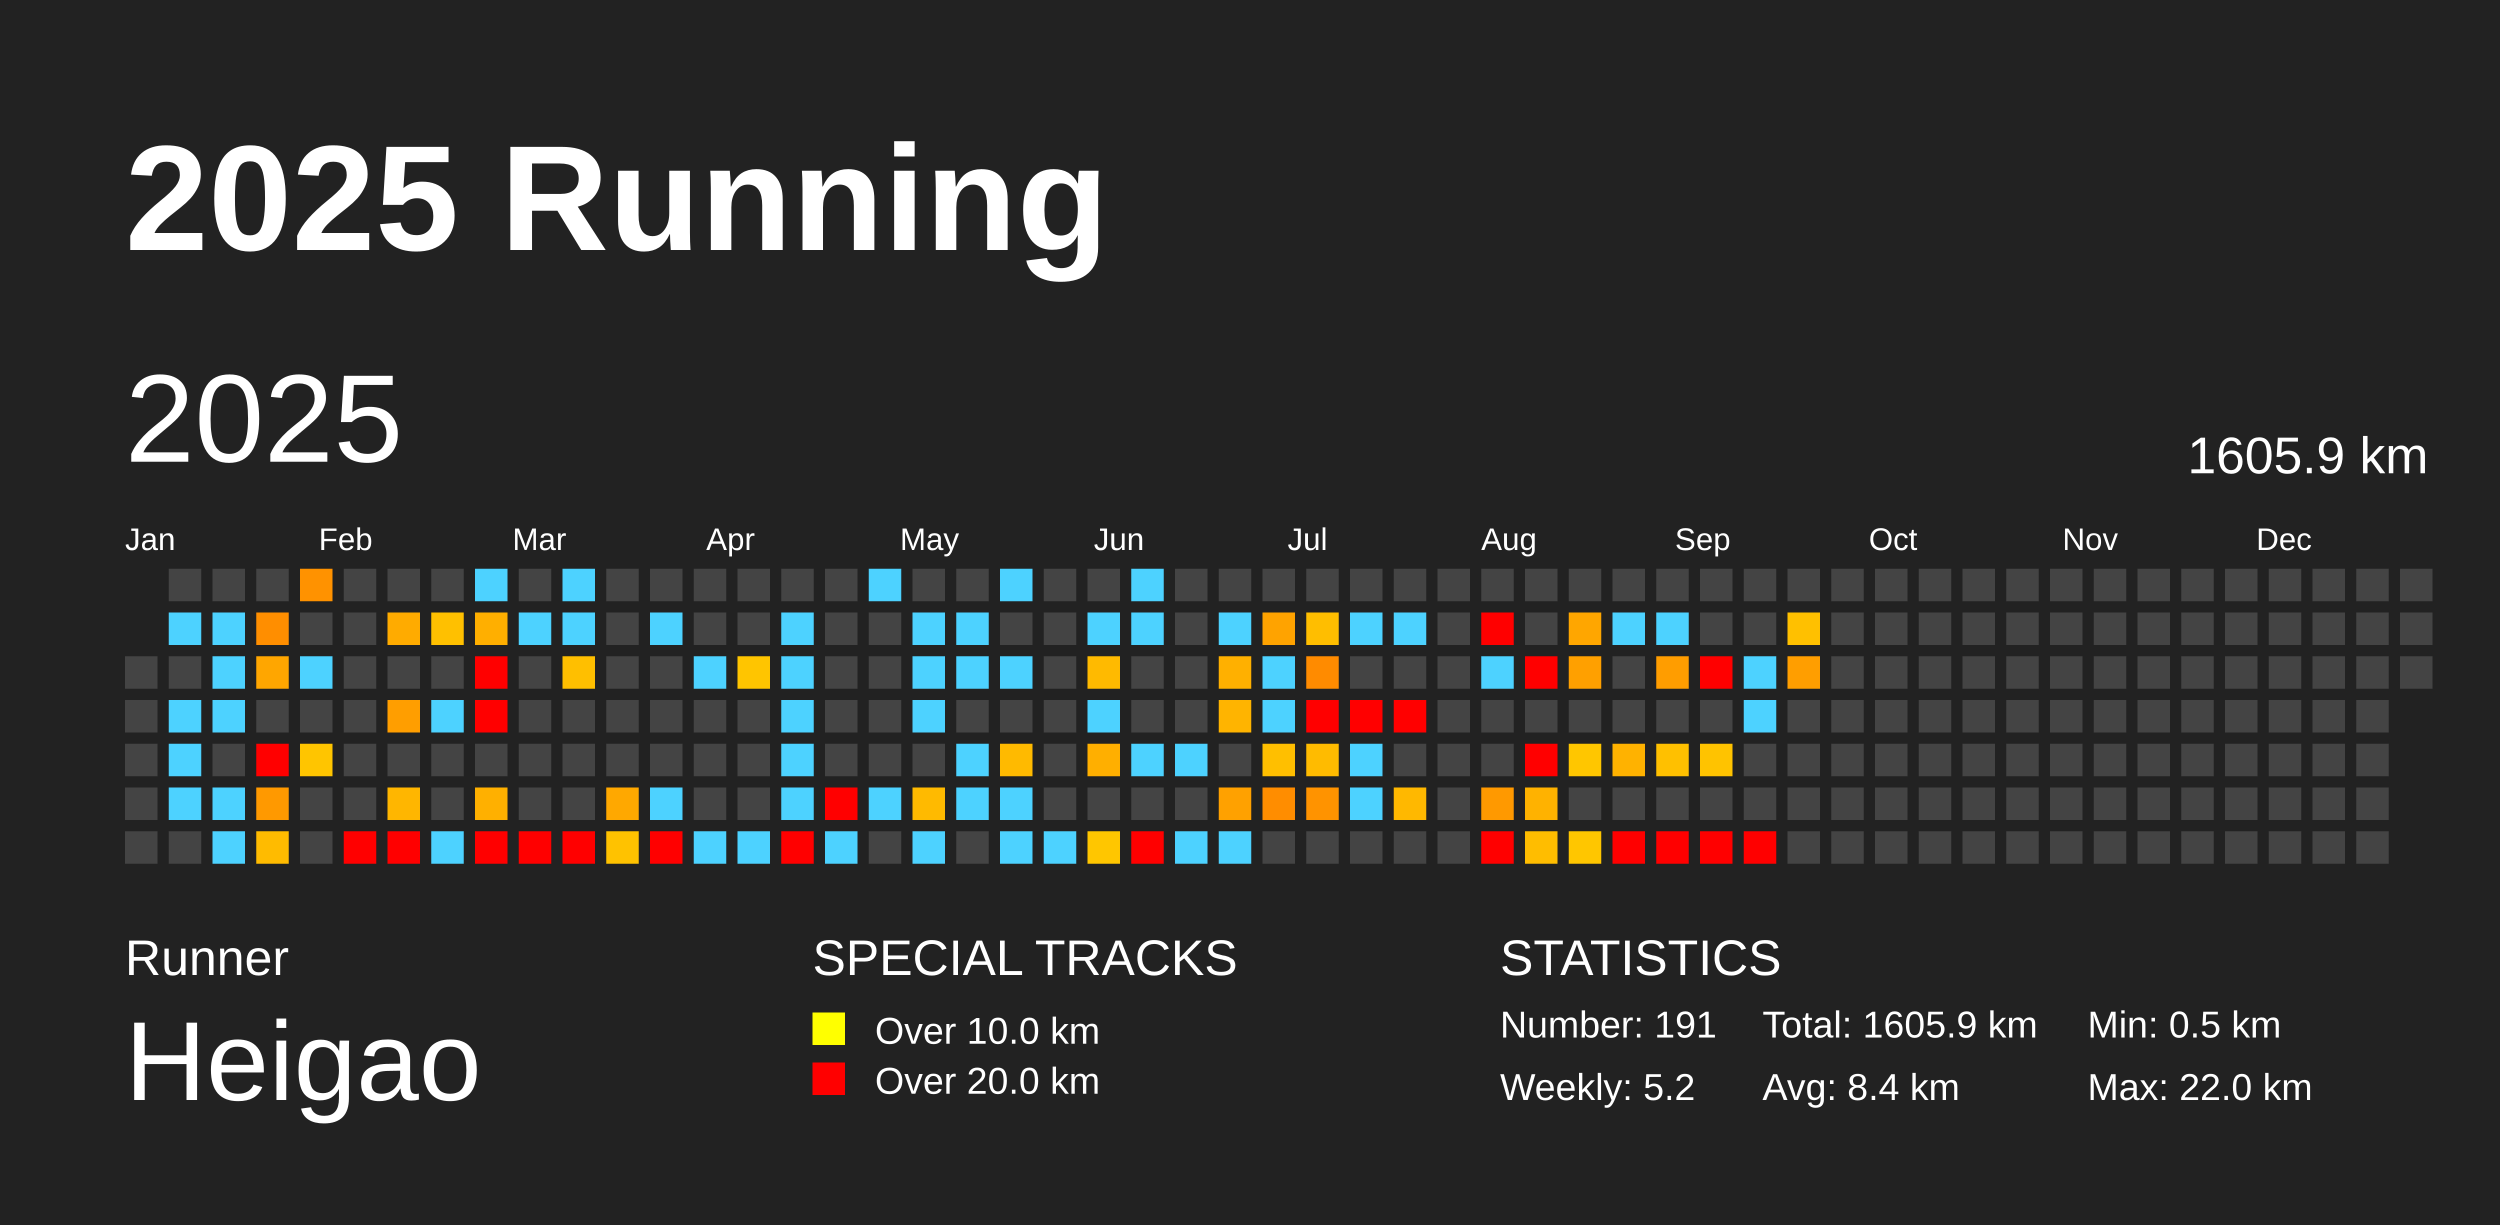
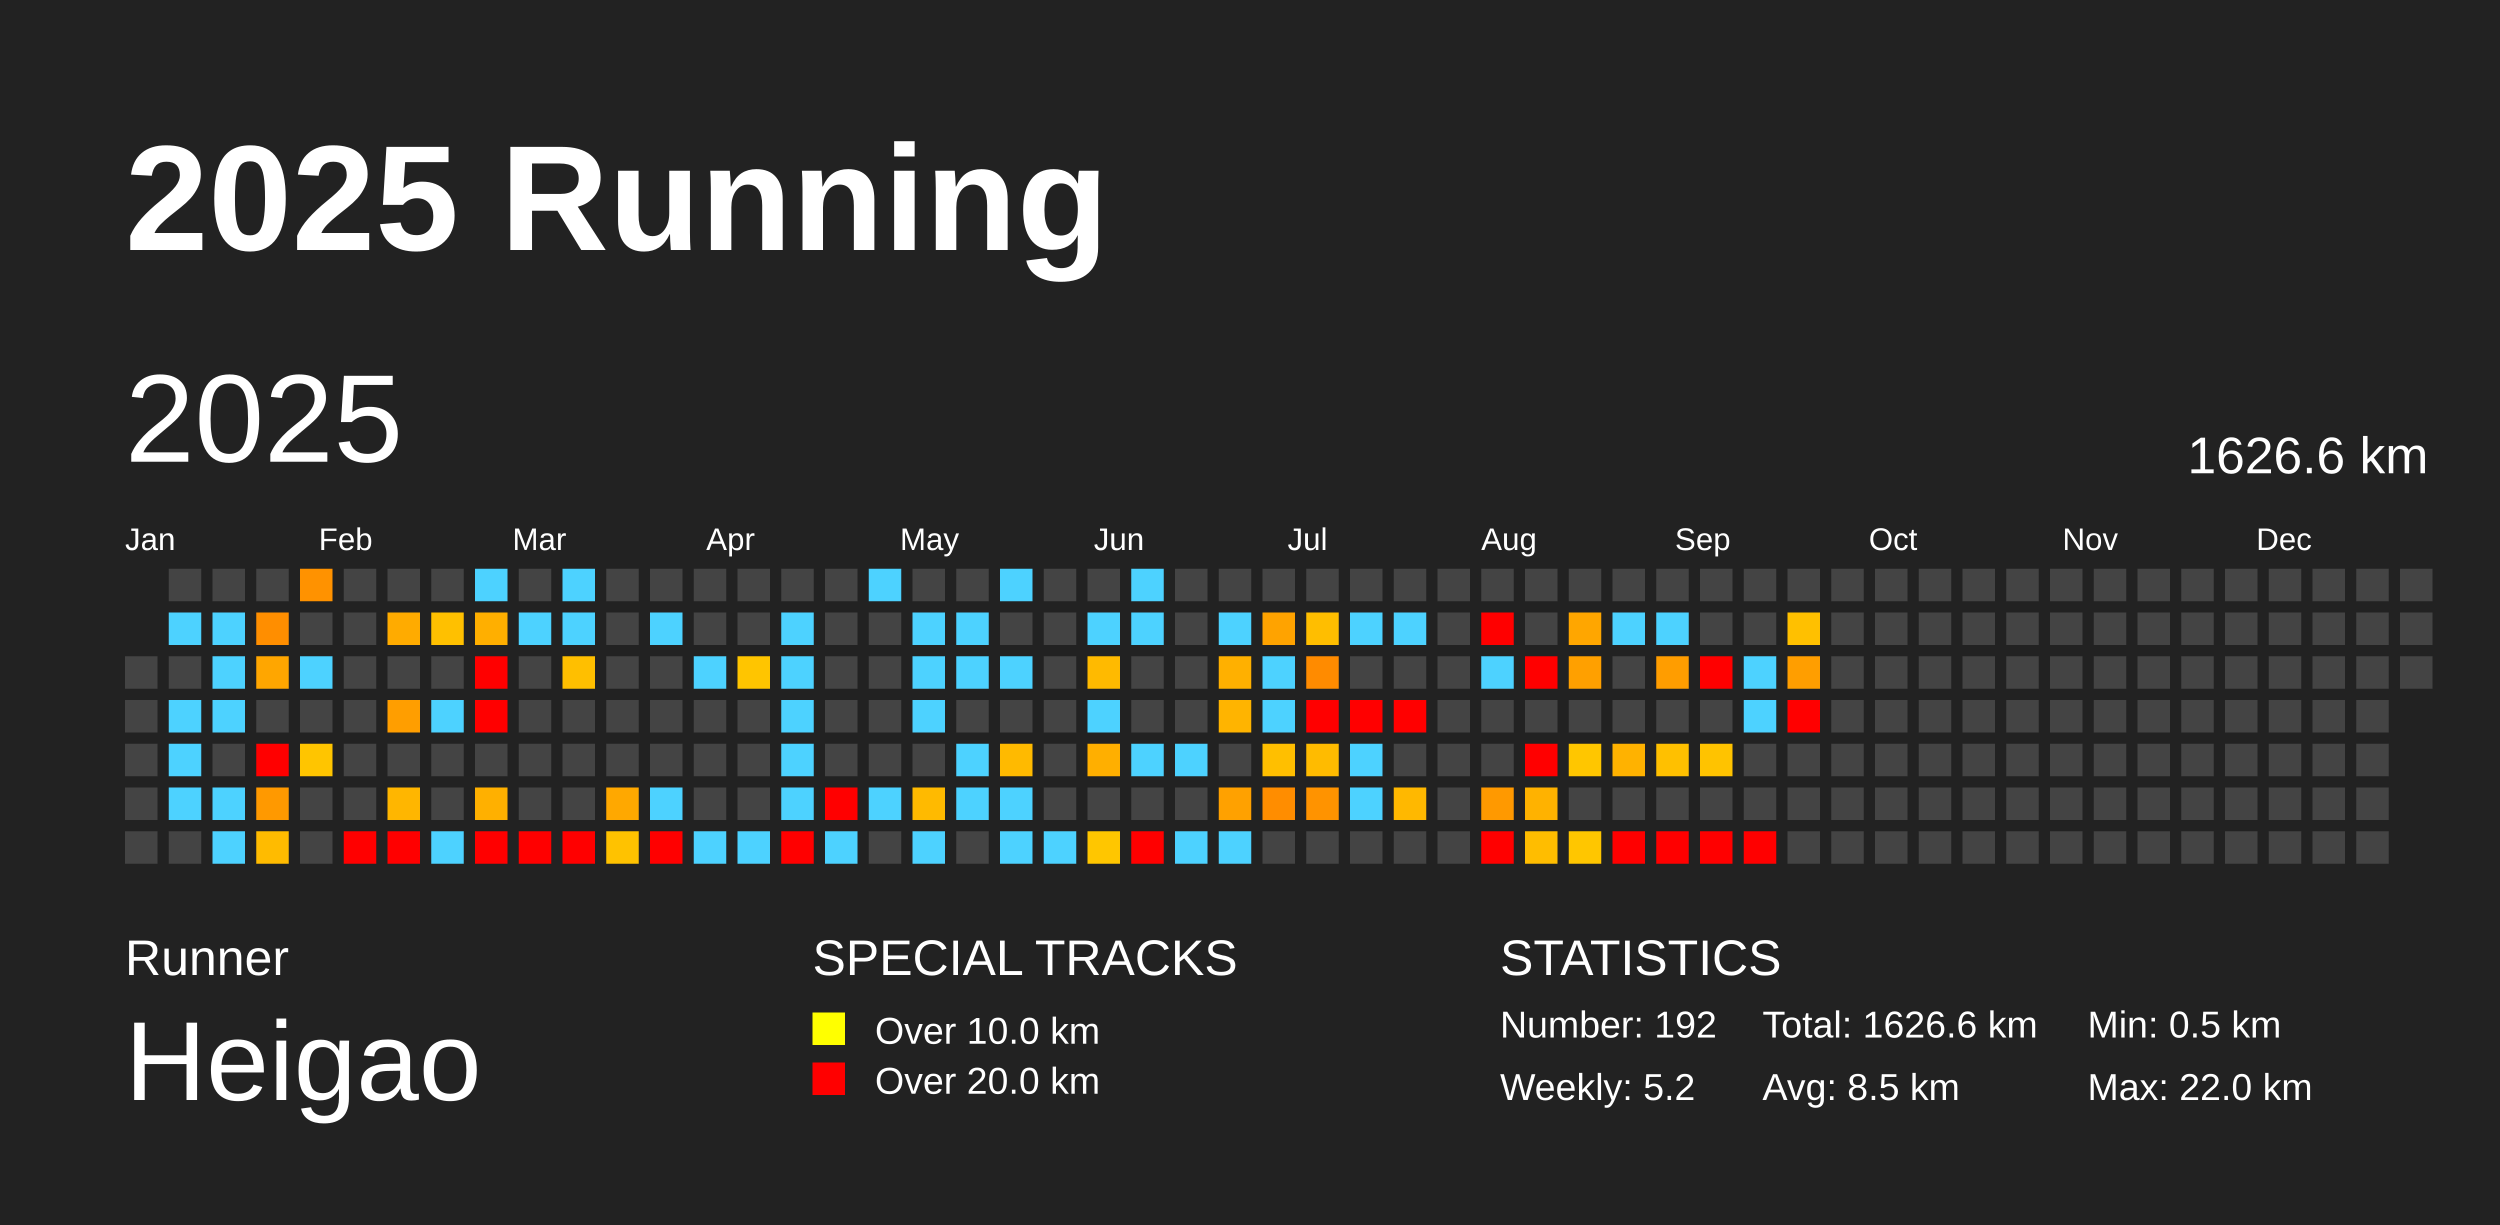
<svg xmlns="http://www.w3.org/2000/svg" baseProfile="full" height="98mm" version="1.1" viewBox="0,0,200,98" width="200mm">
  <defs />
  <rect fill="#222222" height="98" width="200" x="0" y="0" />
  <text fill="#FFFFFF" style="font-size:12px; font-family:Arial; font-weight:bold;" x="10" y="20">2025 Running</text>
  <text fill="#FFFFFF" style="font-size:4px; font-family:Arial" x="10" y="78">Runner</text>
  <text fill="#FFFFFF" style="font-size:9px; font-family:Arial" x="10" y="88">Heigao</text>
  <text fill="#FFFFFF" style="font-size:4px; font-family:Arial" x="65" y="78">SPECIAL TRACKS</text>
  <rect fill="yellow" height="2.6" width="2.6" x="65" y="81" />
  <text fill="#FFFFFF" style="font-size:3px; font-family:Arial" x="70" y="83.5">Over 10.0 km</text>
  <rect fill="red" height="2.6" width="2.6" x="65" y="85" />
  <text fill="#FFFFFF" style="font-size:3px; font-family:Arial" x="70" y="87.5">Over 20.0 km</text>
  <text fill="#FFFFFF" style="font-size:4px; font-family:Arial" x="120" y="78">STATISTICS</text>
-   <text fill="#FFFFFF" style="font-size:3px; font-family:Arial" x="120" y="83">Number: 191</text>
+   <text fill="#FFFFFF" style="font-size:3px; font-family:Arial" x="120" y="83">Number: 192</text>
  <text fill="#FFFFFF" style="font-size:3px; font-family:Arial" x="120" y="88">Weekly: 5.2</text>
-   <text fill="#FFFFFF" style="font-size:3px; font-family:Arial" x="141" y="83">Total: 1605.9 km</text>
-   <text fill="#FFFFFF" style="font-size:3px; font-family:Arial" x="141" y="88">Avg: 8.4 km</text>
+   <text fill="#FFFFFF" style="font-size:3px; font-family:Arial" x="141" y="83">Total: 1626.6 km</text>
+   <text fill="#FFFFFF" style="font-size:3px; font-family:Arial" x="141" y="88">Avg: 8.5 km</text>
  <text fill="#FFFFFF" style="font-size:3px; font-family:Arial" x="167" y="83">Min: 0.5 km</text>
  <text fill="#FFFFFF" style="font-size:3px; font-family:Arial" x="167" y="88">Max: 22.0 km</text>
  <text dominant-baseline="hanging" fill="#FFFFFF" style="font-size:10.0px; font-family:Arial;" x="10" y="30">2025</text>
-   <text dominant-baseline="hanging" fill="#FFFFFF" style="font-size:4.125px; font-family:Arial;" x="175" y="35">1605.9 km</text>
+   <text dominant-baseline="hanging" fill="#FFFFFF" style="font-size:4.125px; font-family:Arial;" x="175" y="35">1626.6 km</text>
  <text fill="#FFFFFF" style="font-size:2.5px; font-family:Arial" x="10.0" y="44">Jan</text>
  <text fill="#FFFFFF" style="font-size:2.5px; font-family:Arial" x="25.5" y="44">Feb</text>
  <text fill="#FFFFFF" style="font-size:2.5px; font-family:Arial" x="41.0" y="44">Mar</text>
  <text fill="#FFFFFF" style="font-size:2.5px; font-family:Arial" x="56.5" y="44">Apr</text>
  <text fill="#FFFFFF" style="font-size:2.5px; font-family:Arial" x="72.0" y="44">May</text>
  <text fill="#FFFFFF" style="font-size:2.5px; font-family:Arial" x="87.5" y="44">Jun</text>
  <text fill="#FFFFFF" style="font-size:2.5px; font-family:Arial" x="103.0" y="44">Jul</text>
  <text fill="#FFFFFF" style="font-size:2.5px; font-family:Arial" x="118.5" y="44">Aug</text>
  <text fill="#FFFFFF" style="font-size:2.5px; font-family:Arial" x="134.0" y="44">Sep</text>
  <text fill="#FFFFFF" style="font-size:2.5px; font-family:Arial" x="149.5" y="44">Oct</text>
  <text fill="#FFFFFF" style="font-size:2.5px; font-family:Arial" x="165.0" y="44">Nov</text>
  <text fill="#FFFFFF" style="font-size:2.5px; font-family:Arial" x="180.5" y="44">Dec</text>
  <rect fill="#444444" height="2.6" width="2.6" x="10.0" y="52.5" />
  <rect fill="#444444" height="2.6" width="2.6" x="10.0" y="56.0" />
  <rect fill="#444444" height="2.6" width="2.6" x="10.0" y="59.5" />
  <rect fill="#444444" height="2.6" width="2.6" x="10.0" y="63.0" />
  <rect fill="#444444" height="2.6" width="2.6" x="10.0" y="66.5" />
  <rect fill="#444444" height="2.6" width="2.6" x="13.5" y="45.5" />
  <rect fill="#4dd2ff" height="2.6" width="2.6" x="13.5" y="49.0" />
  <rect fill="#444444" height="2.6" width="2.6" x="13.5" y="52.5" />
  <rect fill="#4dd2ff" height="2.6" width="2.6" x="13.5" y="56.0" />
  <rect fill="#4dd2ff" height="2.6" width="2.6" x="13.5" y="59.5" />
  <rect fill="#4dd2ff" height="2.6" width="2.6" x="13.5" y="63.0" />
  <rect fill="#444444" height="2.6" width="2.6" x="13.5" y="66.5" />
  <rect fill="#444444" height="2.6" width="2.6" x="17.0" y="45.5" />
  <rect fill="#4dd2ff" height="2.6" width="2.6" x="17.0" y="49.0" />
  <rect fill="#4dd2ff" height="2.6" width="2.6" x="17.0" y="52.5" />
  <rect fill="#4dd2ff" height="2.6" width="2.6" x="17.0" y="56.0" />
  <rect fill="#444444" height="2.6" width="2.6" x="17.0" y="59.5" />
  <rect fill="#4dd2ff" height="2.6" width="2.6" x="17.0" y="63.0" />
  <rect fill="#4dd2ff" height="2.6" width="2.6" x="17.0" y="66.5" />
  <rect fill="#444444" height="2.6" width="2.6" x="20.5" y="45.5" />
  <rect fill="#ff8e00" height="2.6" width="2.6" x="20.5" y="49.0" />
  <rect fill="#ffa600" height="2.6" width="2.6" x="20.5" y="52.5" />
  <rect fill="#444444" height="2.6" width="2.6" x="20.5" y="56.0" />
  <rect fill="red" height="2.6" width="2.6" x="20.5" y="59.5" />
  <rect fill="#ff9900" height="2.6" width="2.6" x="20.5" y="63.0" />
  <rect fill="#ffbb00" height="2.6" width="2.6" x="20.5" y="66.5" />
  <rect fill="#ff9200" height="2.6" width="2.6" x="24.0" y="45.5" />
  <rect fill="#444444" height="2.6" width="2.6" x="24.0" y="49.0" />
  <rect fill="#4dd2ff" height="2.6" width="2.6" x="24.0" y="52.5" />
  <rect fill="#444444" height="2.6" width="2.6" x="24.0" y="56.0" />
  <rect fill="#ffc500" height="2.6" width="2.6" x="24.0" y="59.5" />
  <rect fill="#444444" height="2.6" width="2.6" x="24.0" y="63.0" />
  <rect fill="#444444" height="2.6" width="2.6" x="24.0" y="66.5" />
  <rect fill="#444444" height="2.6" width="2.6" x="27.5" y="45.5" />
  <rect fill="#444444" height="2.6" width="2.6" x="27.5" y="49.0" />
  <rect fill="#444444" height="2.6" width="2.6" x="27.5" y="52.5" />
  <rect fill="#444444" height="2.6" width="2.6" x="27.5" y="56.0" />
  <rect fill="#444444" height="2.6" width="2.6" x="27.5" y="59.5" />
  <rect fill="#444444" height="2.6" width="2.6" x="27.5" y="63.0" />
  <rect fill="red" height="2.6" width="2.6" x="27.5" y="66.5" />
  <rect fill="#444444" height="2.6" width="2.6" x="31.0" y="45.5" />
  <rect fill="#ffab00" height="2.6" width="2.6" x="31.0" y="49.0" />
  <rect fill="#444444" height="2.6" width="2.6" x="31.0" y="52.5" />
  <rect fill="#ff9e00" height="2.6" width="2.6" x="31.0" y="56.0" />
  <rect fill="#444444" height="2.6" width="2.6" x="31.0" y="59.5" />
  <rect fill="#ffb600" height="2.6" width="2.6" x="31.0" y="63.0" />
  <rect fill="red" height="2.6" width="2.6" x="31.0" y="66.5" />
  <rect fill="#444444" height="2.6" width="2.6" x="34.5" y="45.5" />
  <rect fill="#ffc000" height="2.6" width="2.6" x="34.5" y="49.0" />
  <rect fill="#444444" height="2.6" width="2.6" x="34.5" y="52.5" />
  <rect fill="#4dd2ff" height="2.6" width="2.6" x="34.5" y="56.0" />
  <rect fill="#444444" height="2.6" width="2.6" x="34.5" y="59.5" />
  <rect fill="#444444" height="2.6" width="2.6" x="34.5" y="63.0" />
  <rect fill="#4dd2ff" height="2.6" width="2.6" x="34.5" y="66.5" />
  <rect fill="#4dd2ff" height="2.6" width="2.6" x="38.0" y="45.5" />
  <rect fill="#ffaf00" height="2.6" width="2.6" x="38.0" y="49.0" />
  <rect fill="red" height="2.6" width="2.6" x="38.0" y="52.5" />
  <rect fill="red" height="2.6" width="2.6" x="38.0" y="56.0" />
  <rect fill="#444444" height="2.6" width="2.6" x="38.0" y="59.5" />
  <rect fill="#ffb000" height="2.6" width="2.6" x="38.0" y="63.0" />
  <rect fill="red" height="2.6" width="2.6" x="38.0" y="66.5" />
  <rect fill="#444444" height="2.6" width="2.6" x="41.5" y="45.5" />
  <rect fill="#4dd2ff" height="2.6" width="2.6" x="41.5" y="49.0" />
  <rect fill="#444444" height="2.6" width="2.6" x="41.5" y="52.5" />
  <rect fill="#444444" height="2.6" width="2.6" x="41.5" y="56.0" />
  <rect fill="#444444" height="2.6" width="2.6" x="41.5" y="59.5" />
  <rect fill="#444444" height="2.6" width="2.6" x="41.5" y="63.0" />
  <rect fill="red" height="2.6" width="2.6" x="41.5" y="66.5" />
  <rect fill="#4dd2ff" height="2.6" width="2.6" x="45.0" y="45.5" />
  <rect fill="#4dd2ff" height="2.6" width="2.6" x="45.0" y="49.0" />
  <rect fill="#ffbf00" height="2.6" width="2.6" x="45.0" y="52.5" />
  <rect fill="#444444" height="2.6" width="2.6" x="45.0" y="56.0" />
  <rect fill="#444444" height="2.6" width="2.6" x="45.0" y="59.5" />
  <rect fill="#444444" height="2.6" width="2.6" x="45.0" y="63.0" />
  <rect fill="red" height="2.6" width="2.6" x="45.0" y="66.5" />
  <rect fill="#444444" height="2.6" width="2.6" x="48.5" y="45.5" />
  <rect fill="#444444" height="2.6" width="2.6" x="48.5" y="49.0" />
  <rect fill="#444444" height="2.6" width="2.6" x="48.5" y="52.5" />
  <rect fill="#444444" height="2.6" width="2.6" x="48.5" y="56.0" />
  <rect fill="#444444" height="2.6" width="2.6" x="48.5" y="59.5" />
  <rect fill="#ffa800" height="2.6" width="2.6" x="48.5" y="63.0" />
  <rect fill="#ffc200" height="2.6" width="2.6" x="48.5" y="66.5" />
  <rect fill="#444444" height="2.6" width="2.6" x="52.0" y="45.5" />
  <rect fill="#4dd2ff" height="2.6" width="2.6" x="52.0" y="49.0" />
  <rect fill="#444444" height="2.6" width="2.6" x="52.0" y="52.5" />
  <rect fill="#444444" height="2.6" width="2.6" x="52.0" y="56.0" />
  <rect fill="#444444" height="2.6" width="2.6" x="52.0" y="59.5" />
  <rect fill="#4dd2ff" height="2.6" width="2.6" x="52.0" y="63.0" />
  <rect fill="red" height="2.6" width="2.6" x="52.0" y="66.5" />
  <rect fill="#444444" height="2.6" width="2.6" x="55.5" y="45.5" />
  <rect fill="#444444" height="2.6" width="2.6" x="55.5" y="49.0" />
  <rect fill="#4dd2ff" height="2.6" width="2.6" x="55.5" y="52.5" />
  <rect fill="#444444" height="2.6" width="2.6" x="55.5" y="56.0" />
  <rect fill="#444444" height="2.6" width="2.6" x="55.5" y="59.5" />
  <rect fill="#444444" height="2.6" width="2.6" x="55.5" y="63.0" />
  <rect fill="#4dd2ff" height="2.6" width="2.6" x="55.5" y="66.5" />
  <rect fill="#444444" height="2.6" width="2.6" x="59.0" y="45.5" />
  <rect fill="#444444" height="2.6" width="2.6" x="59.0" y="49.0" />
  <rect fill="#ffc500" height="2.6" width="2.6" x="59.0" y="52.5" />
  <rect fill="#444444" height="2.6" width="2.6" x="59.0" y="56.0" />
  <rect fill="#444444" height="2.6" width="2.6" x="59.0" y="59.5" />
  <rect fill="#444444" height="2.6" width="2.6" x="59.0" y="63.0" />
  <rect fill="#4dd2ff" height="2.6" width="2.6" x="59.0" y="66.5" />
  <rect fill="#444444" height="2.6" width="2.6" x="62.5" y="45.5" />
  <rect fill="#4dd2ff" height="2.6" width="2.6" x="62.5" y="49.0" />
  <rect fill="#4dd2ff" height="2.6" width="2.6" x="62.5" y="52.5" />
  <rect fill="#4dd2ff" height="2.6" width="2.6" x="62.5" y="56.0" />
  <rect fill="#4dd2ff" height="2.6" width="2.6" x="62.5" y="59.5" />
  <rect fill="#4dd2ff" height="2.6" width="2.6" x="62.5" y="63.0" />
  <rect fill="red" height="2.6" width="2.6" x="62.5" y="66.5" />
  <rect fill="#444444" height="2.6" width="2.6" x="66.0" y="45.5" />
  <rect fill="#444444" height="2.6" width="2.6" x="66.0" y="49.0" />
  <rect fill="#444444" height="2.6" width="2.6" x="66.0" y="52.5" />
  <rect fill="#444444" height="2.6" width="2.6" x="66.0" y="56.0" />
  <rect fill="#444444" height="2.6" width="2.6" x="66.0" y="59.5" />
  <rect fill="red" height="2.6" width="2.6" x="66.0" y="63.0" />
  <rect fill="#4dd2ff" height="2.6" width="2.6" x="66.0" y="66.5" />
  <rect fill="#4dd2ff" height="2.6" width="2.6" x="69.5" y="45.5" />
  <rect fill="#444444" height="2.6" width="2.6" x="69.5" y="49.0" />
  <rect fill="#444444" height="2.6" width="2.6" x="69.5" y="52.5" />
  <rect fill="#444444" height="2.6" width="2.6" x="69.5" y="56.0" />
  <rect fill="#444444" height="2.6" width="2.6" x="69.5" y="59.5" />
  <rect fill="#4dd2ff" height="2.6" width="2.6" x="69.5" y="63.0" />
  <rect fill="#444444" height="2.6" width="2.6" x="69.5" y="66.5" />
  <rect fill="#444444" height="2.6" width="2.6" x="73.0" y="45.5" />
  <rect fill="#4dd2ff" height="2.6" width="2.6" x="73.0" y="49.0" />
  <rect fill="#4dd2ff" height="2.6" width="2.6" x="73.0" y="52.5" />
  <rect fill="#4dd2ff" height="2.6" width="2.6" x="73.0" y="56.0" />
  <rect fill="#444444" height="2.6" width="2.6" x="73.0" y="59.5" />
  <rect fill="#ffba00" height="2.6" width="2.6" x="73.0" y="63.0" />
  <rect fill="#4dd2ff" height="2.6" width="2.6" x="73.0" y="66.5" />
  <rect fill="#444444" height="2.6" width="2.6" x="76.5" y="45.5" />
  <rect fill="#4dd2ff" height="2.6" width="2.6" x="76.5" y="49.0" />
  <rect fill="#4dd2ff" height="2.6" width="2.6" x="76.5" y="52.5" />
  <rect fill="#444444" height="2.6" width="2.6" x="76.5" y="56.0" />
  <rect fill="#4dd2ff" height="2.6" width="2.6" x="76.5" y="59.5" />
  <rect fill="#4dd2ff" height="2.6" width="2.6" x="76.5" y="63.0" />
  <rect fill="#444444" height="2.6" width="2.6" x="76.5" y="66.5" />
  <rect fill="#4dd2ff" height="2.6" width="2.6" x="80.0" y="45.5" />
  <rect fill="#444444" height="2.6" width="2.6" x="80.0" y="49.0" />
  <rect fill="#4dd2ff" height="2.6" width="2.6" x="80.0" y="52.5" />
  <rect fill="#444444" height="2.6" width="2.6" x="80.0" y="56.0" />
  <rect fill="#ffba00" height="2.6" width="2.6" x="80.0" y="59.5" />
  <rect fill="#4dd2ff" height="2.6" width="2.6" x="80.0" y="63.0" />
  <rect fill="#4dd2ff" height="2.6" width="2.6" x="80.0" y="66.5" />
  <rect fill="#444444" height="2.6" width="2.6" x="83.5" y="45.5" />
  <rect fill="#444444" height="2.6" width="2.6" x="83.5" y="49.0" />
  <rect fill="#444444" height="2.6" width="2.6" x="83.5" y="52.5" />
  <rect fill="#444444" height="2.6" width="2.6" x="83.5" y="56.0" />
  <rect fill="#444444" height="2.6" width="2.6" x="83.5" y="59.5" />
  <rect fill="#444444" height="2.6" width="2.6" x="83.5" y="63.0" />
  <rect fill="#4dd2ff" height="2.6" width="2.6" x="83.5" y="66.5" />
  <rect fill="#444444" height="2.6" width="2.6" x="87.0" y="45.5" />
  <rect fill="#4dd2ff" height="2.6" width="2.6" x="87.0" y="49.0" />
  <rect fill="#ffba00" height="2.6" width="2.6" x="87.0" y="52.5" />
  <rect fill="#4dd2ff" height="2.6" width="2.6" x="87.0" y="56.0" />
  <rect fill="#ffaf00" height="2.6" width="2.6" x="87.0" y="59.5" />
  <rect fill="#444444" height="2.6" width="2.6" x="87.0" y="63.0" />
  <rect fill="#ffc600" height="2.6" width="2.6" x="87.0" y="66.5" />
  <rect fill="#4dd2ff" height="2.6" width="2.6" x="90.5" y="45.5" />
  <rect fill="#4dd2ff" height="2.6" width="2.6" x="90.5" y="49.0" />
  <rect fill="#444444" height="2.6" width="2.6" x="90.5" y="52.5" />
  <rect fill="#444444" height="2.6" width="2.6" x="90.5" y="56.0" />
  <rect fill="#4dd2ff" height="2.6" width="2.6" x="90.5" y="59.5" />
  <rect fill="#444444" height="2.6" width="2.6" x="90.5" y="63.0" />
  <rect fill="red" height="2.6" width="2.6" x="90.5" y="66.5" />
  <rect fill="#444444" height="2.6" width="2.6" x="94.0" y="45.5" />
  <rect fill="#444444" height="2.6" width="2.6" x="94.0" y="49.0" />
  <rect fill="#444444" height="2.6" width="2.6" x="94.0" y="52.5" />
  <rect fill="#444444" height="2.6" width="2.6" x="94.0" y="56.0" />
  <rect fill="#4dd2ff" height="2.6" width="2.6" x="94.0" y="59.5" />
  <rect fill="#444444" height="2.6" width="2.6" x="94.0" y="63.0" />
  <rect fill="#4dd2ff" height="2.6" width="2.6" x="94.0" y="66.5" />
  <rect fill="#444444" height="2.6" width="2.6" x="97.5" y="45.5" />
  <rect fill="#4dd2ff" height="2.6" width="2.6" x="97.5" y="49.0" />
  <rect fill="#ffb000" height="2.6" width="2.6" x="97.5" y="52.5" />
  <rect fill="#ffb400" height="2.6" width="2.6" x="97.5" y="56.0" />
  <rect fill="#444444" height="2.6" width="2.6" x="97.5" y="59.5" />
  <rect fill="#ffa100" height="2.6" width="2.6" x="97.5" y="63.0" />
  <rect fill="#4dd2ff" height="2.6" width="2.6" x="97.5" y="66.5" />
  <rect fill="#444444" height="2.6" width="2.6" x="101.0" y="45.5" />
  <rect fill="#ffa300" height="2.6" width="2.6" x="101.0" y="49.0" />
  <rect fill="#4dd2ff" height="2.6" width="2.6" x="101.0" y="52.5" />
  <rect fill="#4dd2ff" height="2.6" width="2.6" x="101.0" y="56.0" />
  <rect fill="#ffbf00" height="2.6" width="2.6" x="101.0" y="59.5" />
  <rect fill="#ff8d00" height="2.6" width="2.6" x="101.0" y="63.0" />
  <rect fill="#444444" height="2.6" width="2.6" x="101.0" y="66.5" />
  <rect fill="#444444" height="2.6" width="2.6" x="104.5" y="45.5" />
  <rect fill="#ffbe00" height="2.6" width="2.6" x="104.5" y="49.0" />
  <rect fill="#ff8b00" height="2.6" width="2.6" x="104.5" y="52.5" />
  <rect fill="red" height="2.6" width="2.6" x="104.5" y="56.0" />
  <rect fill="#ffbb00" height="2.6" width="2.6" x="104.5" y="59.5" />
  <rect fill="#ff9300" height="2.6" width="2.6" x="104.5" y="63.0" />
  <rect fill="#444444" height="2.6" width="2.6" x="104.5" y="66.5" />
  <rect fill="#444444" height="2.6" width="2.6" x="108.0" y="45.5" />
  <rect fill="#4dd2ff" height="2.6" width="2.6" x="108.0" y="49.0" />
  <rect fill="#444444" height="2.6" width="2.6" x="108.0" y="52.5" />
  <rect fill="red" height="2.6" width="2.6" x="108.0" y="56.0" />
  <rect fill="#4dd2ff" height="2.6" width="2.6" x="108.0" y="59.5" />
  <rect fill="#4dd2ff" height="2.6" width="2.6" x="108.0" y="63.0" />
  <rect fill="#444444" height="2.6" width="2.6" x="108.0" y="66.5" />
  <rect fill="#444444" height="2.6" width="2.6" x="111.5" y="45.5" />
  <rect fill="#4dd2ff" height="2.6" width="2.6" x="111.5" y="49.0" />
  <rect fill="#444444" height="2.6" width="2.6" x="111.5" y="52.5" />
  <rect fill="red" height="2.6" width="2.6" x="111.5" y="56.0" />
  <rect fill="#444444" height="2.6" width="2.6" x="111.5" y="59.5" />
  <rect fill="#ffb800" height="2.6" width="2.6" x="111.5" y="63.0" />
  <rect fill="#444444" height="2.6" width="2.6" x="111.5" y="66.5" />
  <rect fill="#444444" height="2.6" width="2.6" x="115.0" y="45.5" />
  <rect fill="#444444" height="2.6" width="2.6" x="115.0" y="49.0" />
  <rect fill="#444444" height="2.6" width="2.6" x="115.0" y="52.5" />
  <rect fill="#444444" height="2.6" width="2.6" x="115.0" y="56.0" />
  <rect fill="#444444" height="2.6" width="2.6" x="115.0" y="59.5" />
  <rect fill="#444444" height="2.6" width="2.6" x="115.0" y="63.0" />
  <rect fill="#444444" height="2.6" width="2.6" x="115.0" y="66.5" />
  <rect fill="#444444" height="2.6" width="2.6" x="118.5" y="45.5" />
  <rect fill="red" height="2.6" width="2.6" x="118.5" y="49.0" />
  <rect fill="#4dd2ff" height="2.6" width="2.6" x="118.5" y="52.5" />
  <rect fill="#444444" height="2.6" width="2.6" x="118.5" y="56.0" />
  <rect fill="#444444" height="2.6" width="2.6" x="118.5" y="59.5" />
  <rect fill="#ff9900" height="2.6" width="2.6" x="118.5" y="63.0" />
  <rect fill="red" height="2.6" width="2.6" x="118.5" y="66.5" />
  <rect fill="#444444" height="2.6" width="2.6" x="122.0" y="45.5" />
  <rect fill="#444444" height="2.6" width="2.6" x="122.0" y="49.0" />
  <rect fill="red" height="2.6" width="2.6" x="122.0" y="52.5" />
  <rect fill="#444444" height="2.6" width="2.6" x="122.0" y="56.0" />
  <rect fill="red" height="2.6" width="2.6" x="122.0" y="59.5" />
  <rect fill="#ffb200" height="2.6" width="2.6" x="122.0" y="63.0" />
  <rect fill="#ffbd00" height="2.6" width="2.6" x="122.0" y="66.5" />
  <rect fill="#444444" height="2.6" width="2.6" x="125.5" y="45.5" />
  <rect fill="#ffa600" height="2.6" width="2.6" x="125.5" y="49.0" />
  <rect fill="#ffa000" height="2.6" width="2.6" x="125.5" y="52.5" />
  <rect fill="#444444" height="2.6" width="2.6" x="125.5" y="56.0" />
  <rect fill="#ffc600" height="2.6" width="2.6" x="125.5" y="59.5" />
  <rect fill="#444444" height="2.6" width="2.6" x="125.5" y="63.0" />
  <rect fill="#ffc600" height="2.6" width="2.6" x="125.5" y="66.5" />
  <rect fill="#444444" height="2.6" width="2.6" x="129.0" y="45.5" />
  <rect fill="#4dd2ff" height="2.6" width="2.6" x="129.0" y="49.0" />
  <rect fill="#444444" height="2.6" width="2.6" x="129.0" y="52.5" />
  <rect fill="#444444" height="2.6" width="2.6" x="129.0" y="56.0" />
  <rect fill="#ffb200" height="2.6" width="2.6" x="129.0" y="59.5" />
  <rect fill="#444444" height="2.6" width="2.6" x="129.0" y="63.0" />
  <rect fill="red" height="2.6" width="2.6" x="129.0" y="66.5" />
  <rect fill="#444444" height="2.6" width="2.6" x="132.5" y="45.5" />
  <rect fill="#4dd2ff" height="2.6" width="2.6" x="132.5" y="49.0" />
  <rect fill="#ff9d00" height="2.6" width="2.6" x="132.5" y="52.5" />
  <rect fill="#444444" height="2.6" width="2.6" x="132.5" y="56.0" />
  <rect fill="#ffc000" height="2.6" width="2.6" x="132.5" y="59.5" />
  <rect fill="#444444" height="2.6" width="2.6" x="132.5" y="63.0" />
  <rect fill="red" height="2.6" width="2.6" x="132.5" y="66.5" />
  <rect fill="#444444" height="2.6" width="2.6" x="136.0" y="45.5" />
  <rect fill="#444444" height="2.6" width="2.6" x="136.0" y="49.0" />
  <rect fill="red" height="2.6" width="2.6" x="136.0" y="52.5" />
  <rect fill="#444444" height="2.6" width="2.6" x="136.0" y="56.0" />
  <rect fill="#ffc300" height="2.6" width="2.6" x="136.0" y="59.5" />
  <rect fill="#444444" height="2.6" width="2.6" x="136.0" y="63.0" />
  <rect fill="red" height="2.6" width="2.6" x="136.0" y="66.5" />
  <rect fill="#444444" height="2.6" width="2.6" x="139.5" y="45.5" />
  <rect fill="#444444" height="2.6" width="2.6" x="139.5" y="49.0" />
  <rect fill="#4dd2ff" height="2.6" width="2.6" x="139.5" y="52.5" />
  <rect fill="#4dd2ff" height="2.6" width="2.6" x="139.5" y="56.0" />
  <rect fill="#444444" height="2.6" width="2.6" x="139.5" y="59.5" />
  <rect fill="#444444" height="2.6" width="2.6" x="139.5" y="63.0" />
  <rect fill="red" height="2.6" width="2.6" x="139.5" y="66.5" />
  <rect fill="#444444" height="2.6" width="2.6" x="143.0" y="45.5" />
  <rect fill="#ffc000" height="2.6" width="2.6" x="143.0" y="49.0" />
  <rect fill="#ff9e00" height="2.6" width="2.6" x="143.0" y="52.5" />
-   <rect fill="#444444" height="2.6" width="2.6" x="143.0" y="56.0" />
+   <rect fill="red" height="2.6" width="2.6" x="143.0" y="56.0" />
  <rect fill="#444444" height="2.6" width="2.6" x="143.0" y="59.5" />
  <rect fill="#444444" height="2.6" width="2.6" x="143.0" y="63.0" />
  <rect fill="#444444" height="2.6" width="2.6" x="143.0" y="66.5" />
  <rect fill="#444444" height="2.6" width="2.6" x="146.5" y="45.5" />
  <rect fill="#444444" height="2.6" width="2.6" x="146.5" y="49.0" />
  <rect fill="#444444" height="2.6" width="2.6" x="146.5" y="52.5" />
  <rect fill="#444444" height="2.6" width="2.6" x="146.5" y="56.0" />
  <rect fill="#444444" height="2.6" width="2.6" x="146.5" y="59.5" />
  <rect fill="#444444" height="2.6" width="2.6" x="146.5" y="63.0" />
  <rect fill="#444444" height="2.6" width="2.6" x="146.5" y="66.5" />
  <rect fill="#444444" height="2.6" width="2.6" x="150.0" y="45.5" />
  <rect fill="#444444" height="2.6" width="2.6" x="150.0" y="49.0" />
  <rect fill="#444444" height="2.6" width="2.6" x="150.0" y="52.5" />
  <rect fill="#444444" height="2.6" width="2.6" x="150.0" y="56.0" />
  <rect fill="#444444" height="2.6" width="2.6" x="150.0" y="59.5" />
  <rect fill="#444444" height="2.6" width="2.6" x="150.0" y="63.0" />
  <rect fill="#444444" height="2.6" width="2.6" x="150.0" y="66.5" />
  <rect fill="#444444" height="2.6" width="2.6" x="153.5" y="45.5" />
  <rect fill="#444444" height="2.6" width="2.6" x="153.5" y="49.0" />
  <rect fill="#444444" height="2.6" width="2.6" x="153.5" y="52.5" />
  <rect fill="#444444" height="2.6" width="2.6" x="153.5" y="56.0" />
  <rect fill="#444444" height="2.6" width="2.6" x="153.5" y="59.5" />
  <rect fill="#444444" height="2.6" width="2.6" x="153.5" y="63.0" />
  <rect fill="#444444" height="2.6" width="2.6" x="153.5" y="66.5" />
  <rect fill="#444444" height="2.6" width="2.6" x="157.0" y="45.5" />
  <rect fill="#444444" height="2.6" width="2.6" x="157.0" y="49.0" />
  <rect fill="#444444" height="2.6" width="2.6" x="157.0" y="52.5" />
  <rect fill="#444444" height="2.6" width="2.6" x="157.0" y="56.0" />
  <rect fill="#444444" height="2.6" width="2.6" x="157.0" y="59.5" />
  <rect fill="#444444" height="2.6" width="2.6" x="157.0" y="63.0" />
  <rect fill="#444444" height="2.6" width="2.6" x="157.0" y="66.5" />
  <rect fill="#444444" height="2.6" width="2.6" x="160.5" y="45.5" />
  <rect fill="#444444" height="2.6" width="2.6" x="160.5" y="49.0" />
  <rect fill="#444444" height="2.6" width="2.6" x="160.5" y="52.5" />
  <rect fill="#444444" height="2.6" width="2.6" x="160.5" y="56.0" />
  <rect fill="#444444" height="2.6" width="2.6" x="160.5" y="59.5" />
  <rect fill="#444444" height="2.6" width="2.6" x="160.5" y="63.0" />
  <rect fill="#444444" height="2.6" width="2.6" x="160.5" y="66.5" />
  <rect fill="#444444" height="2.6" width="2.6" x="164.0" y="45.5" />
  <rect fill="#444444" height="2.6" width="2.6" x="164.0" y="49.0" />
  <rect fill="#444444" height="2.6" width="2.6" x="164.0" y="52.5" />
  <rect fill="#444444" height="2.6" width="2.6" x="164.0" y="56.0" />
  <rect fill="#444444" height="2.6" width="2.6" x="164.0" y="59.5" />
  <rect fill="#444444" height="2.6" width="2.6" x="164.0" y="63.0" />
  <rect fill="#444444" height="2.6" width="2.6" x="164.0" y="66.5" />
  <rect fill="#444444" height="2.6" width="2.6" x="167.5" y="45.5" />
  <rect fill="#444444" height="2.6" width="2.6" x="167.5" y="49.0" />
  <rect fill="#444444" height="2.6" width="2.6" x="167.5" y="52.5" />
  <rect fill="#444444" height="2.6" width="2.6" x="167.5" y="56.0" />
  <rect fill="#444444" height="2.6" width="2.6" x="167.5" y="59.5" />
  <rect fill="#444444" height="2.6" width="2.6" x="167.5" y="63.0" />
  <rect fill="#444444" height="2.6" width="2.6" x="167.5" y="66.5" />
  <rect fill="#444444" height="2.6" width="2.6" x="171.0" y="45.5" />
  <rect fill="#444444" height="2.6" width="2.6" x="171.0" y="49.0" />
  <rect fill="#444444" height="2.6" width="2.6" x="171.0" y="52.5" />
  <rect fill="#444444" height="2.6" width="2.6" x="171.0" y="56.0" />
  <rect fill="#444444" height="2.6" width="2.6" x="171.0" y="59.5" />
  <rect fill="#444444" height="2.6" width="2.6" x="171.0" y="63.0" />
  <rect fill="#444444" height="2.6" width="2.6" x="171.0" y="66.5" />
  <rect fill="#444444" height="2.6" width="2.6" x="174.5" y="45.5" />
  <rect fill="#444444" height="2.6" width="2.6" x="174.5" y="49.0" />
  <rect fill="#444444" height="2.6" width="2.6" x="174.5" y="52.5" />
  <rect fill="#444444" height="2.6" width="2.6" x="174.5" y="56.0" />
  <rect fill="#444444" height="2.6" width="2.6" x="174.5" y="59.5" />
  <rect fill="#444444" height="2.6" width="2.6" x="174.5" y="63.0" />
  <rect fill="#444444" height="2.6" width="2.6" x="174.5" y="66.5" />
  <rect fill="#444444" height="2.6" width="2.6" x="178.0" y="45.5" />
  <rect fill="#444444" height="2.6" width="2.6" x="178.0" y="49.0" />
  <rect fill="#444444" height="2.6" width="2.6" x="178.0" y="52.5" />
  <rect fill="#444444" height="2.6" width="2.6" x="178.0" y="56.0" />
  <rect fill="#444444" height="2.6" width="2.6" x="178.0" y="59.5" />
  <rect fill="#444444" height="2.6" width="2.6" x="178.0" y="63.0" />
  <rect fill="#444444" height="2.6" width="2.6" x="178.0" y="66.5" />
  <rect fill="#444444" height="2.6" width="2.6" x="181.5" y="45.5" />
  <rect fill="#444444" height="2.6" width="2.6" x="181.5" y="49.0" />
  <rect fill="#444444" height="2.6" width="2.6" x="181.5" y="52.5" />
  <rect fill="#444444" height="2.6" width="2.6" x="181.5" y="56.0" />
  <rect fill="#444444" height="2.6" width="2.6" x="181.5" y="59.5" />
  <rect fill="#444444" height="2.6" width="2.6" x="181.5" y="63.0" />
  <rect fill="#444444" height="2.6" width="2.6" x="181.5" y="66.5" />
  <rect fill="#444444" height="2.6" width="2.6" x="185.0" y="45.5" />
  <rect fill="#444444" height="2.6" width="2.6" x="185.0" y="49.0" />
  <rect fill="#444444" height="2.6" width="2.6" x="185.0" y="52.5" />
  <rect fill="#444444" height="2.6" width="2.6" x="185.0" y="56.0" />
  <rect fill="#444444" height="2.6" width="2.6" x="185.0" y="59.5" />
  <rect fill="#444444" height="2.6" width="2.6" x="185.0" y="63.0" />
  <rect fill="#444444" height="2.6" width="2.6" x="185.0" y="66.5" />
  <rect fill="#444444" height="2.6" width="2.6" x="188.5" y="45.5" />
  <rect fill="#444444" height="2.6" width="2.6" x="188.5" y="49.0" />
  <rect fill="#444444" height="2.6" width="2.6" x="188.5" y="52.5" />
  <rect fill="#444444" height="2.6" width="2.6" x="188.5" y="56.0" />
  <rect fill="#444444" height="2.6" width="2.6" x="188.5" y="59.5" />
  <rect fill="#444444" height="2.6" width="2.6" x="188.5" y="63.0" />
  <rect fill="#444444" height="2.6" width="2.6" x="188.5" y="66.5" />
  <rect fill="#444444" height="2.6" width="2.6" x="192.0" y="45.5" />
  <rect fill="#444444" height="2.6" width="2.6" x="192.0" y="49.0" />
  <rect fill="#444444" height="2.6" width="2.6" x="192.0" y="52.5" />
</svg>
